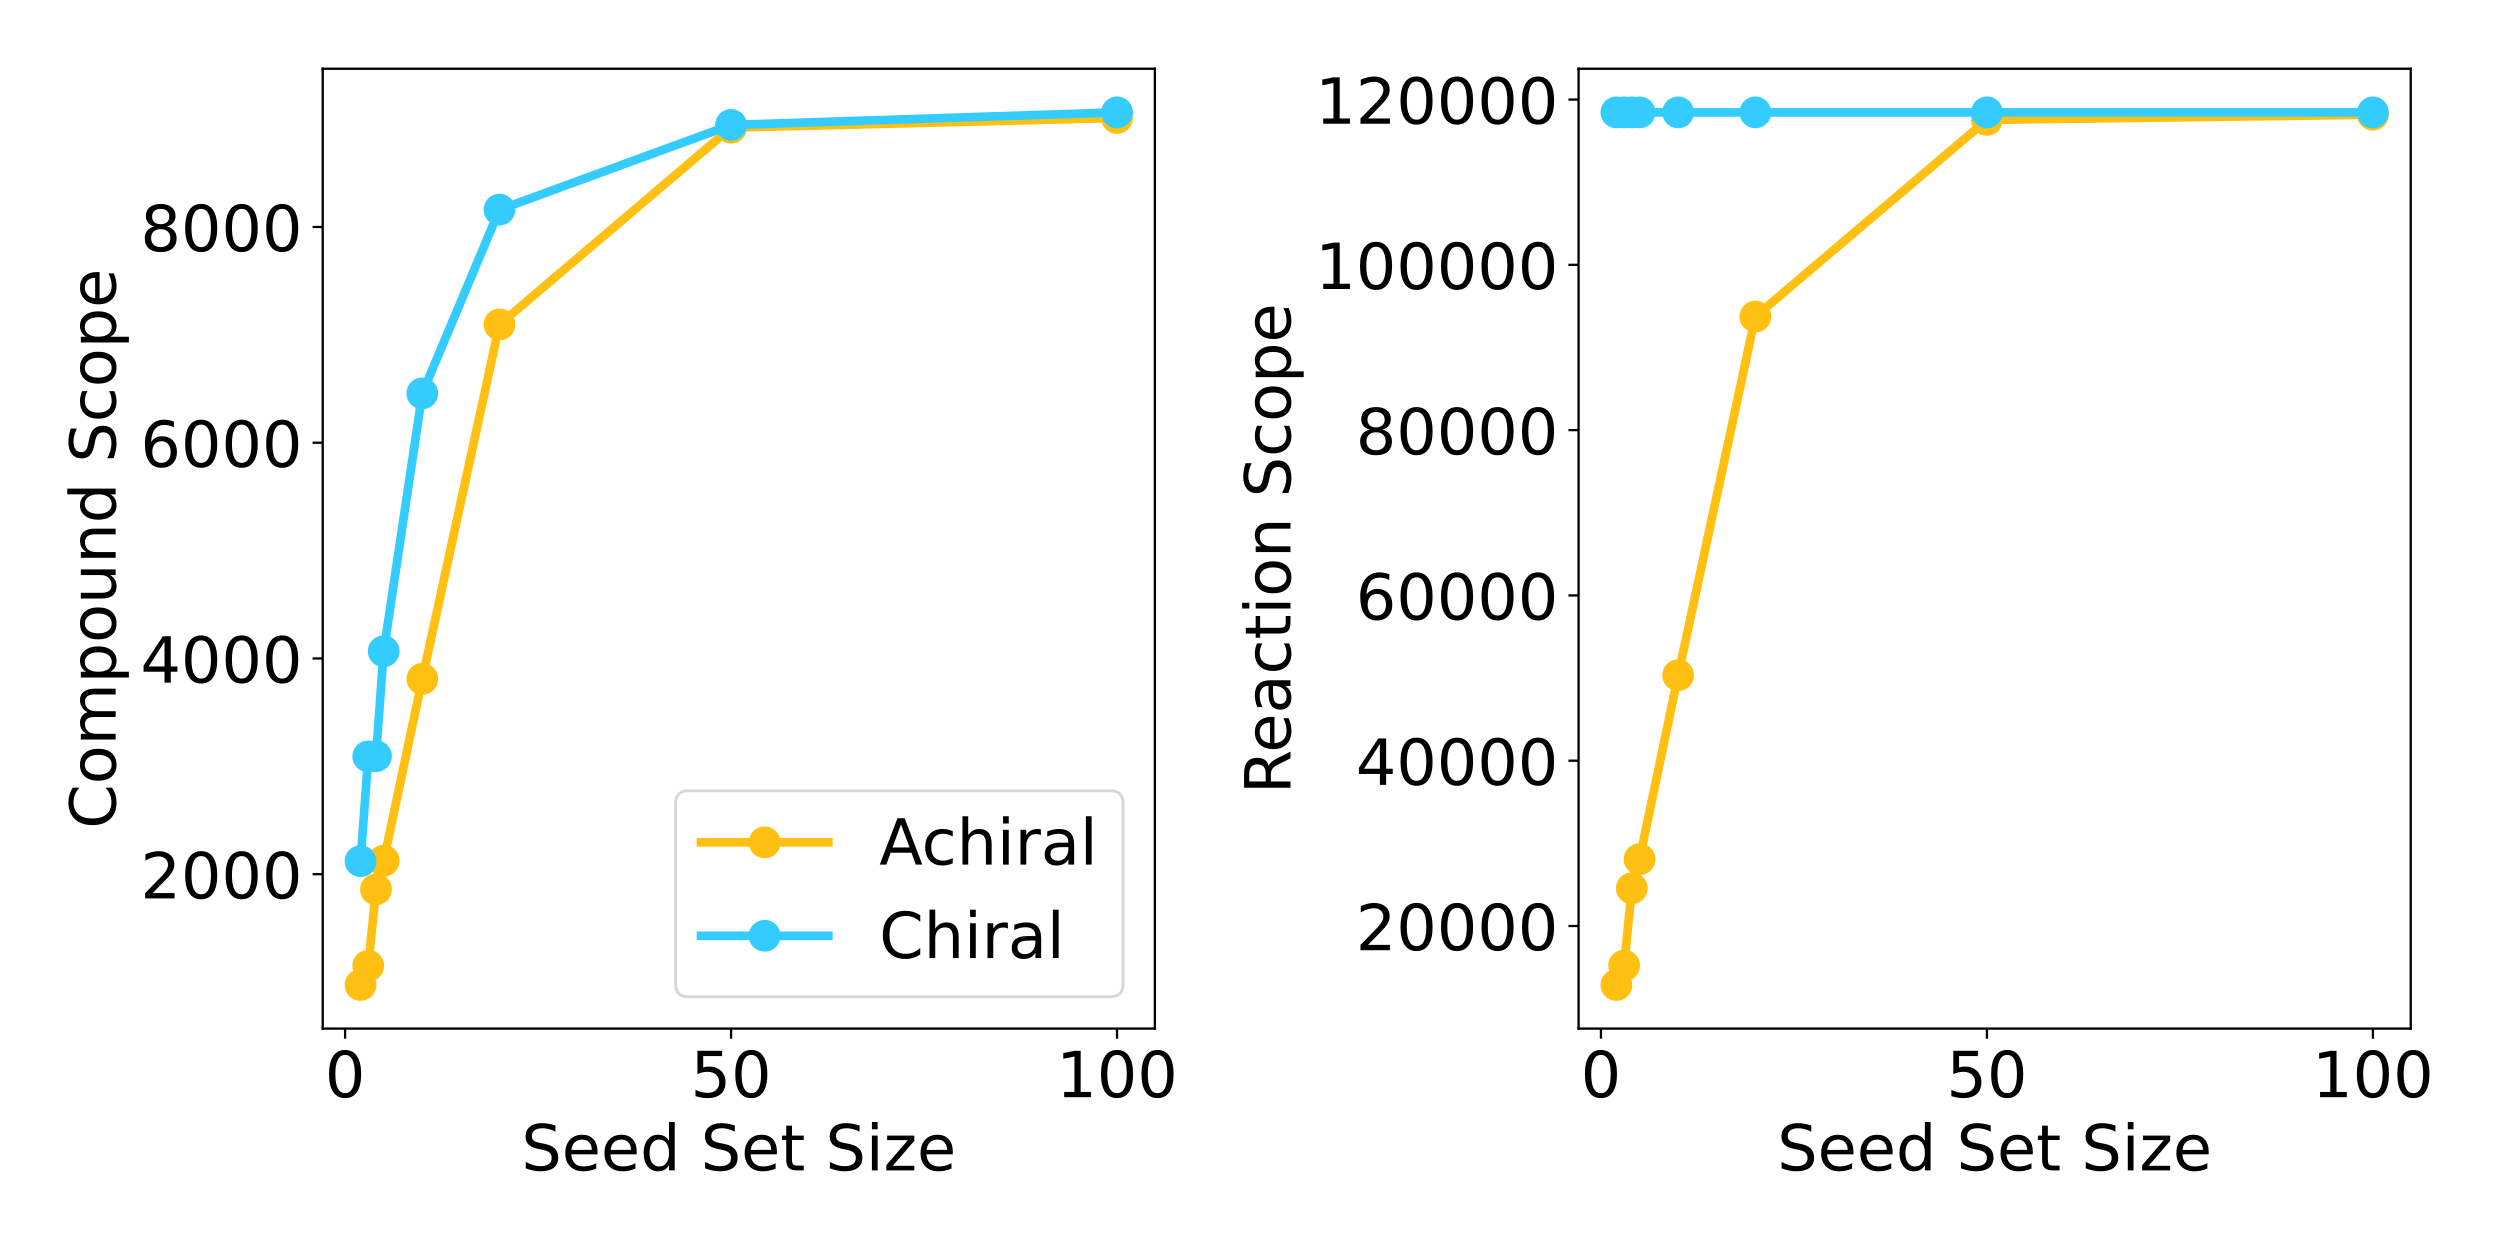
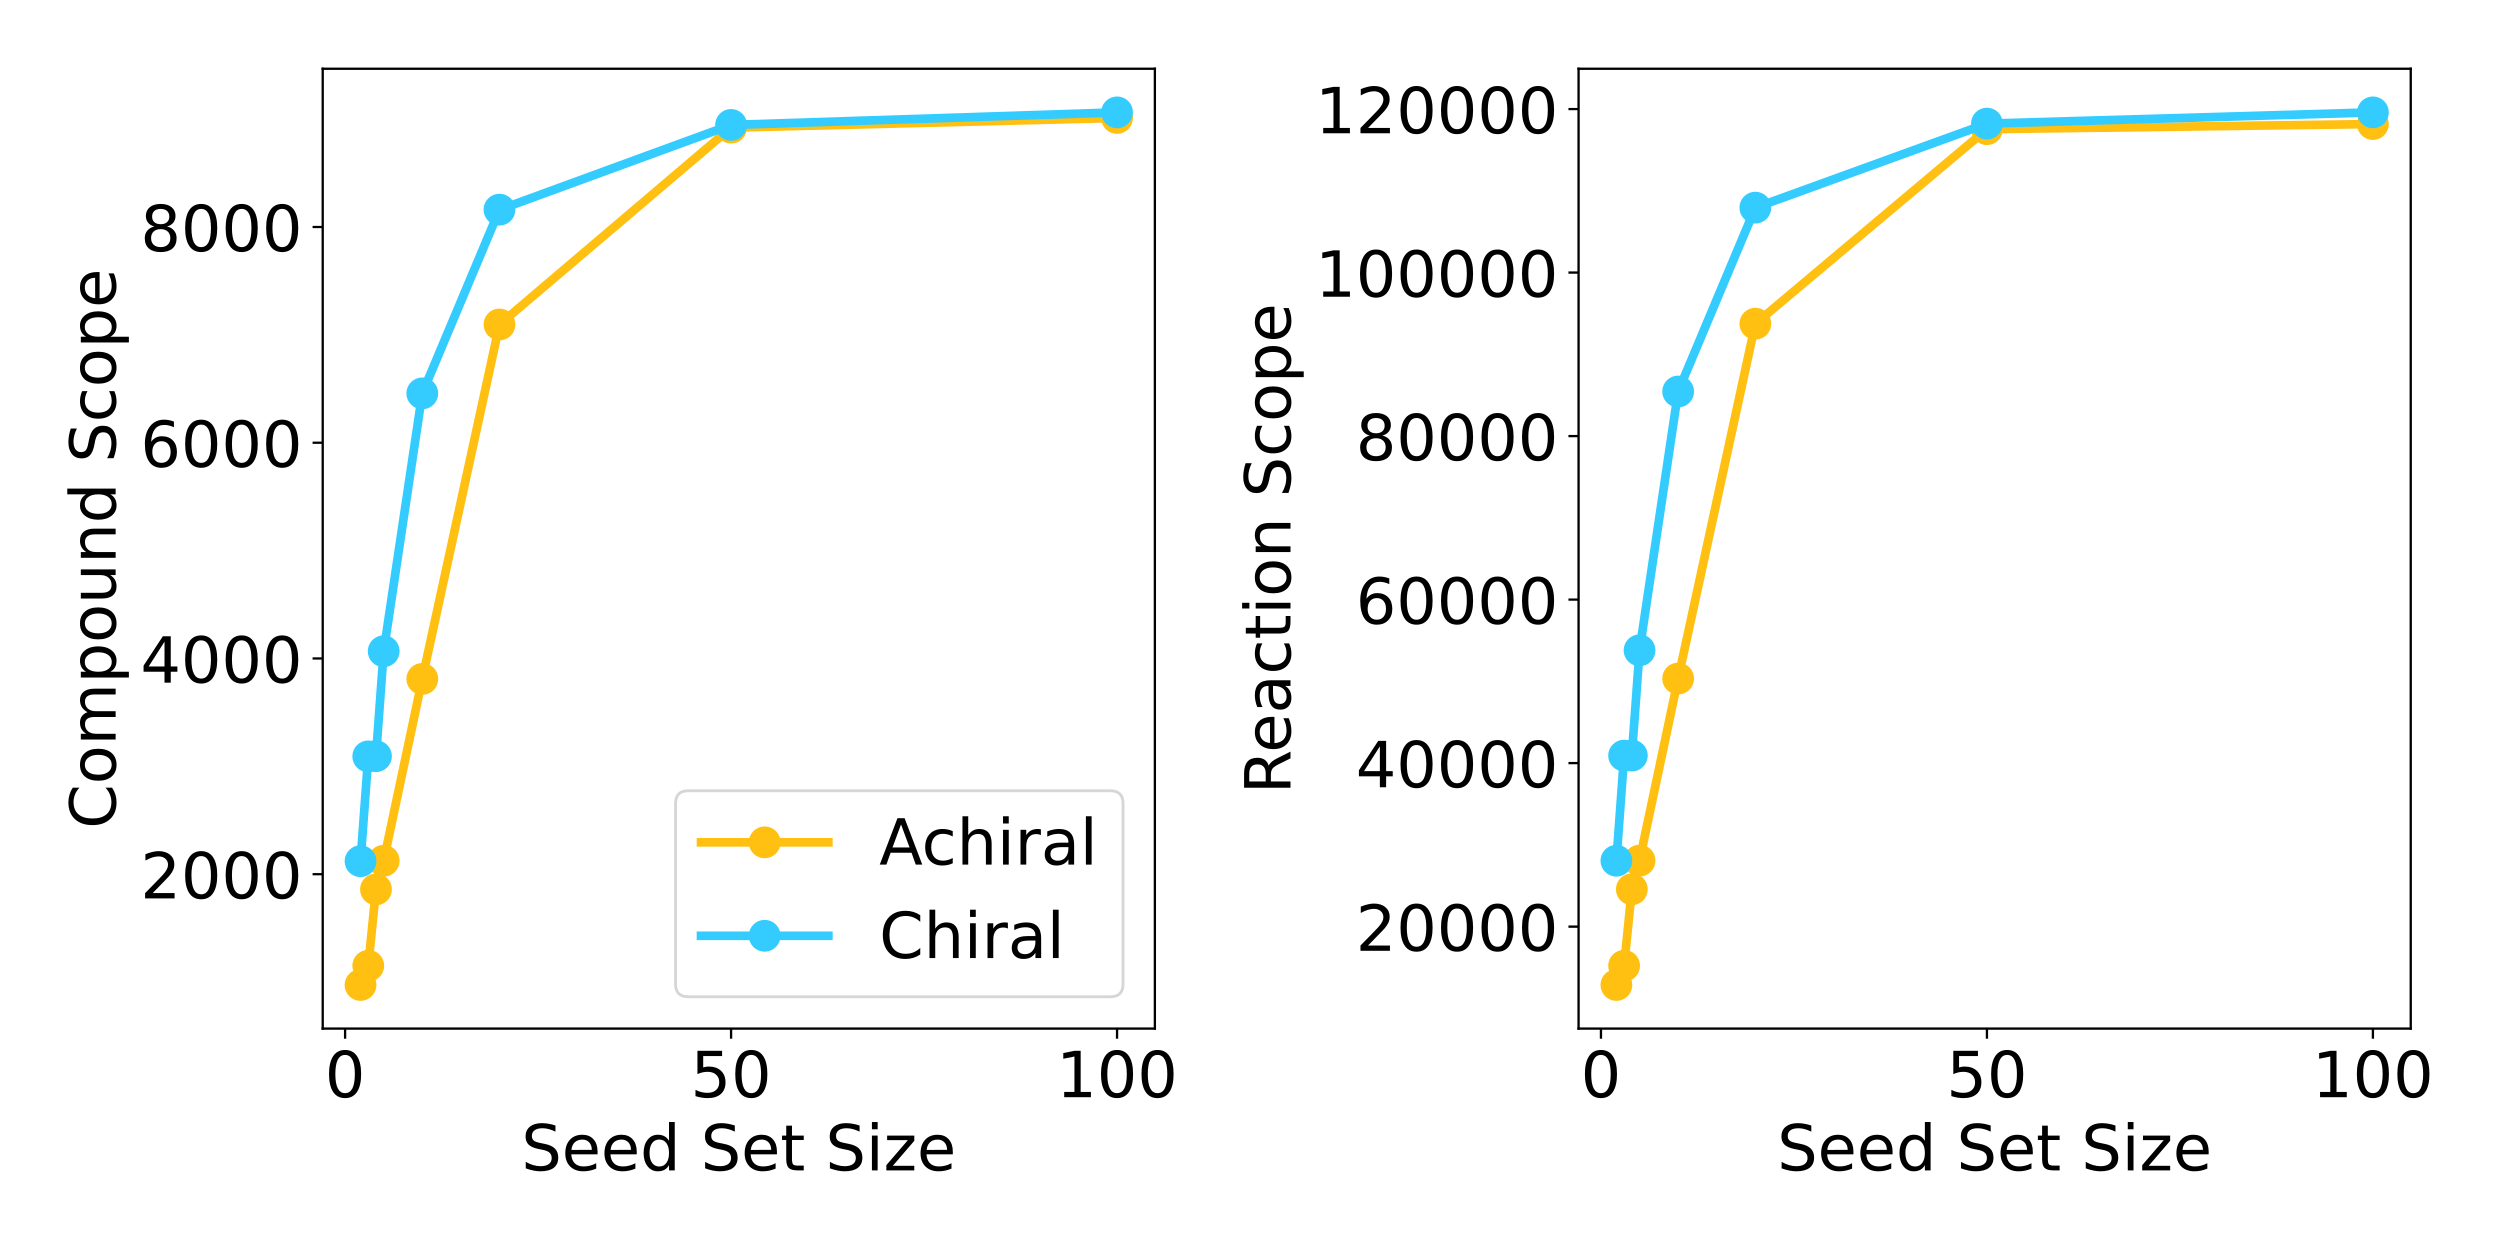
<svg xmlns="http://www.w3.org/2000/svg" xmlns:xlink="http://www.w3.org/1999/xlink" width="864pt" height="432pt" viewBox="0 0 864 432" version="1.1">
  <defs>
    <style type="text/css">*{stroke-linejoin: round; stroke-linecap: butt}</style>
  </defs>
  <g id="figure_1">
    <g id="patch_1">
      <path d="M 0 432  L 864 432  L 864 0  L 0 0  z " style="fill: #ffffff" />
    </g>
    <g id="axes_1">
      <g id="patch_2">
        <path d="M 111.53 355.48  L 399.125 355.48  L 399.125 23.76  L 111.53 23.76  z " style="fill: #ffffff" />
      </g>
      <g id="matplotlib.axis_1">
        <g id="xtick_1">
          <g id="line2d_1">
            <defs>
-               <path id="m229aaa0eaf" d="M 0 0  L 0 3.5  " style="stroke: #000000; stroke-width: 0.8" />
+               <path id="mbc9967a129" d="M 0 0  L 0 3.5  " style="stroke: #000000; stroke-width: 0.8" />
            </defs>
            <g>
-               <use xlink:href="#m229aaa0eaf" x="119.267" y="355.48" style="stroke: #000000; stroke-width: 0.8" />
+               <use xlink:href="#mbc9967a129" x="119.267" y="355.48" style="stroke: #000000; stroke-width: 0.8" />
            </g>
          </g>
          <g id="text_1">
            <g transform="translate(112.268 379.1966) scale(0.22 -0.22)">
              <defs>
                <path id="DejaVuSans-30" d="M 2034 4250  Q 1547 4250 1301 3770  Q 1056 3291 1056 2328  Q 1056 1369 1301 889  Q 1547 409 2034 409  Q 2525 409 2770 889  Q 3016 1369 3016 2328  Q 3016 3291 2770 3770  Q 2525 4250 2034 4250  z M 2034 4750  Q 2819 4750 3233 4129  Q 3647 3509 3647 2328  Q 3647 1150 3233 529  Q 2819 -91 2034 -91  Q 1250 -91 836 529  Q 422 1150 422 2328  Q 422 3509 836 4129  Q 1250 4750 2034 4750  z " transform="scale(0.015625)" />
              </defs>
              <use xlink:href="#DejaVuSans-30" />
            </g>
          </g>
        </g>
        <g id="xtick_2">
          <g id="line2d_2">
            <g>
-               <use xlink:href="#m229aaa0eaf" x="252.66" y="355.48" style="stroke: #000000; stroke-width: 0.8" />
+               <use xlink:href="#mbc9967a129" x="252.66" y="355.48" style="stroke: #000000; stroke-width: 0.8" />
            </g>
          </g>
          <g id="text_2">
            <g transform="translate(238.662 379.1966) scale(0.22 -0.22)">
              <defs>
                <path id="DejaVuSans-35" d="M 691 4666  L 3169 4666  L 3169 4134  L 1269 4134  L 1269 2991  Q 1406 3038 1543 3061  Q 1681 3084 1819 3084  Q 2600 3084 3056 2656  Q 3513 2228 3513 1497  Q 3513 744 3044 326  Q 2575 -91 1722 -91  Q 1428 -91 1123 -41  Q 819 9 494 109  L 494 744  Q 775 591 1075 516  Q 1375 441 1709 441  Q 2250 441 2565 725  Q 2881 1009 2881 1497  Q 2881 1984 2565 2268  Q 2250 2553 1709 2553  Q 1456 2553 1204 2497  Q 953 2441 691 2322  L 691 4666  z " transform="scale(0.015625)" />
              </defs>
              <use xlink:href="#DejaVuSans-35" />
              <use xlink:href="#DejaVuSans-30" x="63.623" />
            </g>
          </g>
        </g>
        <g id="xtick_3">
          <g id="line2d_3">
            <g>
-               <use xlink:href="#m229aaa0eaf" x="386.052" y="355.48" style="stroke: #000000; stroke-width: 0.8" />
+               <use xlink:href="#mbc9967a129" x="386.052" y="355.48" style="stroke: #000000; stroke-width: 0.8" />
            </g>
          </g>
          <g id="text_3">
            <g transform="translate(365.056 379.1966) scale(0.22 -0.22)">
              <defs>
                <path id="DejaVuSans-31" d="M 794 531  L 1825 531  L 1825 4091  L 703 3866  L 703 4441  L 1819 4666  L 2450 4666  L 2450 531  L 3481 531  L 3481 0  L 794 0  L 794 531  z " transform="scale(0.015625)" />
              </defs>
              <use xlink:href="#DejaVuSans-31" />
              <use xlink:href="#DejaVuSans-30" x="63.623" />
              <use xlink:href="#DejaVuSans-30" x="127.246" />
            </g>
          </g>
        </g>
        <g id="text_4">
          <g transform="translate(180.187 404.4884) scale(0.22 -0.22)">
            <defs>
              <path id="DejaVuSans-53" d="M 3425 4513  L 3425 3897  Q 3066 4069 2747 4153  Q 2428 4238 2131 4238  Q 1616 4238 1336 4038  Q 1056 3838 1056 3469  Q 1056 3159 1242 3001  Q 1428 2844 1947 2747  L 2328 2669  Q 3034 2534 3370 2195  Q 3706 1856 3706 1288  Q 3706 609 3251 259  Q 2797 -91 1919 -91  Q 1588 -91 1214 -16  Q 841 59 441 206  L 441 856  Q 825 641 1194 531  Q 1563 422 1919 422  Q 2459 422 2753 634  Q 3047 847 3047 1241  Q 3047 1584 2836 1778  Q 2625 1972 2144 2069  L 1759 2144  Q 1053 2284 737 2584  Q 422 2884 422 3419  Q 422 4038 858 4394  Q 1294 4750 2059 4750  Q 2388 4750 2728 4690  Q 3069 4631 3425 4513  z " transform="scale(0.015625)" />
              <path id="DejaVuSans-65" d="M 3597 1894  L 3597 1613  L 953 1613  Q 991 1019 1311 708  Q 1631 397 2203 397  Q 2534 397 2845 478  Q 3156 559 3463 722  L 3463 178  Q 3153 47 2828 -22  Q 2503 -91 2169 -91  Q 1331 -91 842 396  Q 353 884 353 1716  Q 353 2575 817 3079  Q 1281 3584 2069 3584  Q 2775 3584 3186 3129  Q 3597 2675 3597 1894  z M 3022 2063  Q 3016 2534 2758 2815  Q 2500 3097 2075 3097  Q 1594 3097 1305 2825  Q 1016 2553 972 2059  L 3022 2063  z " transform="scale(0.015625)" />
              <path id="DejaVuSans-64" d="M 2906 2969  L 2906 4863  L 3481 4863  L 3481 0  L 2906 0  L 2906 525  Q 2725 213 2448 61  Q 2172 -91 1784 -91  Q 1150 -91 751 415  Q 353 922 353 1747  Q 353 2572 751 3078  Q 1150 3584 1784 3584  Q 2172 3584 2448 3432  Q 2725 3281 2906 2969  z M 947 1747  Q 947 1113 1208 752  Q 1469 391 1925 391  Q 2381 391 2643 752  Q 2906 1113 2906 1747  Q 2906 2381 2643 2742  Q 2381 3103 1925 3103  Q 1469 3103 1208 2742  Q 947 2381 947 1747  z " transform="scale(0.015625)" />
              <path id="DejaVuSans-20" transform="scale(0.015625)" />
              <path id="DejaVuSans-74" d="M 1172 4494  L 1172 3500  L 2356 3500  L 2356 3053  L 1172 3053  L 1172 1153  Q 1172 725 1289 603  Q 1406 481 1766 481  L 2356 481  L 2356 0  L 1766 0  Q 1100 0 847 248  Q 594 497 594 1153  L 594 3053  L 172 3053  L 172 3500  L 594 3500  L 594 4494  L 1172 4494  z " transform="scale(0.015625)" />
              <path id="DejaVuSans-69" d="M 603 3500  L 1178 3500  L 1178 0  L 603 0  L 603 3500  z M 603 4863  L 1178 4863  L 1178 4134  L 603 4134  L 603 4863  z " transform="scale(0.015625)" />
              <path id="DejaVuSans-7a" d="M 353 3500  L 3084 3500  L 3084 2975  L 922 459  L 3084 459  L 3084 0  L 275 0  L 275 525  L 2438 3041  L 353 3041  L 353 3500  z " transform="scale(0.015625)" />
            </defs>
            <use xlink:href="#DejaVuSans-53" />
            <use xlink:href="#DejaVuSans-65" x="63.477" />
            <use xlink:href="#DejaVuSans-65" x="125" />
            <use xlink:href="#DejaVuSans-64" x="186.523" />
            <use xlink:href="#DejaVuSans-20" x="250" />
            <use xlink:href="#DejaVuSans-53" x="281.787" />
            <use xlink:href="#DejaVuSans-65" x="345.264" />
            <use xlink:href="#DejaVuSans-74" x="406.787" />
            <use xlink:href="#DejaVuSans-20" x="445.996" />
            <use xlink:href="#DejaVuSans-53" x="477.783" />
            <use xlink:href="#DejaVuSans-69" x="541.26" />
            <use xlink:href="#DejaVuSans-7a" x="569.043" />
            <use xlink:href="#DejaVuSans-65" x="621.533" />
          </g>
        </g>
      </g>
      <g id="matplotlib.axis_2">
        <g id="ytick_1">
          <g id="line2d_4">
            <defs>
-               <path id="m6037455cc0" d="M 0 0  L -3.5 0  " style="stroke: #000000; stroke-width: 0.8" />
+               <path id="mae630137bb" d="M 0 0  L -3.5 0  " style="stroke: #000000; stroke-width: 0.8" />
            </defs>
            <g>
-               <use xlink:href="#m6037455cc0" x="111.53" y="302.121" style="stroke: #000000; stroke-width: 0.8" />
+               <use xlink:href="#mae630137bb" x="111.53" y="302.121" style="stroke: #000000; stroke-width: 0.8" />
            </g>
          </g>
          <g id="text_5">
            <g transform="translate(48.54 310.4791) scale(0.22 -0.22)">
              <defs>
                <path id="DejaVuSans-32" d="M 1228 531  L 3431 531  L 3431 0  L 469 0  L 469 531  Q 828 903 1448 1529  Q 2069 2156 2228 2338  Q 2531 2678 2651 2914  Q 2772 3150 2772 3378  Q 2772 3750 2511 3984  Q 2250 4219 1831 4219  Q 1534 4219 1204 4116  Q 875 4013 500 3803  L 500 4441  Q 881 4594 1212 4672  Q 1544 4750 1819 4750  Q 2544 4750 2975 4387  Q 3406 4025 3406 3419  Q 3406 3131 3298 2873  Q 3191 2616 2906 2266  Q 2828 2175 2409 1742  Q 1991 1309 1228 531  z " transform="scale(0.015625)" />
              </defs>
              <use xlink:href="#DejaVuSans-32" />
              <use xlink:href="#DejaVuSans-30" x="63.623" />
              <use xlink:href="#DejaVuSans-30" x="127.246" />
              <use xlink:href="#DejaVuSans-30" x="190.869" />
            </g>
          </g>
        </g>
        <g id="ytick_2">
          <g id="line2d_5">
            <g>
-               <use xlink:href="#m6037455cc0" x="111.53" y="227.564" style="stroke: #000000; stroke-width: 0.8" />
+               <use xlink:href="#mae630137bb" x="111.53" y="227.564" style="stroke: #000000; stroke-width: 0.8" />
            </g>
          </g>
          <g id="text_6">
            <g transform="translate(48.54 235.9227) scale(0.22 -0.22)">
              <defs>
                <path id="DejaVuSans-34" d="M 2419 4116  L 825 1625  L 2419 1625  L 2419 4116  z M 2253 4666  L 3047 4666  L 3047 1625  L 3713 1625  L 3713 1100  L 3047 1100  L 3047 0  L 2419 0  L 2419 1100  L 313 1100  L 313 1709  L 2253 4666  z " transform="scale(0.015625)" />
              </defs>
              <use xlink:href="#DejaVuSans-34" />
              <use xlink:href="#DejaVuSans-30" x="63.623" />
              <use xlink:href="#DejaVuSans-30" x="127.246" />
              <use xlink:href="#DejaVuSans-30" x="190.869" />
            </g>
          </g>
        </g>
        <g id="ytick_3">
          <g id="line2d_6">
            <g>
-               <use xlink:href="#m6037455cc0" x="111.53" y="153.008" style="stroke: #000000; stroke-width: 0.8" />
+               <use xlink:href="#mae630137bb" x="111.53" y="153.008" style="stroke: #000000; stroke-width: 0.8" />
            </g>
          </g>
          <g id="text_7">
            <g transform="translate(48.54 161.3662) scale(0.22 -0.22)">
              <defs>
                <path id="DejaVuSans-36" d="M 2113 2584  Q 1688 2584 1439 2293  Q 1191 2003 1191 1497  Q 1191 994 1439 701  Q 1688 409 2113 409  Q 2538 409 2786 701  Q 3034 994 3034 1497  Q 3034 2003 2786 2293  Q 2538 2584 2113 2584  z M 3366 4563  L 3366 3988  Q 3128 4100 2886 4159  Q 2644 4219 2406 4219  Q 1781 4219 1451 3797  Q 1122 3375 1075 2522  Q 1259 2794 1537 2939  Q 1816 3084 2150 3084  Q 2853 3084 3261 2657  Q 3669 2231 3669 1497  Q 3669 778 3244 343  Q 2819 -91 2113 -91  Q 1303 -91 875 529  Q 447 1150 447 2328  Q 447 3434 972 4092  Q 1497 4750 2381 4750  Q 2619 4750 2861 4703  Q 3103 4656 3366 4563  z " transform="scale(0.015625)" />
              </defs>
              <use xlink:href="#DejaVuSans-36" />
              <use xlink:href="#DejaVuSans-30" x="63.623" />
              <use xlink:href="#DejaVuSans-30" x="127.246" />
              <use xlink:href="#DejaVuSans-30" x="190.869" />
            </g>
          </g>
        </g>
        <g id="ytick_4">
          <g id="line2d_7">
            <g>
-               <use xlink:href="#m6037455cc0" x="111.53" y="78.452" style="stroke: #000000; stroke-width: 0.8" />
+               <use xlink:href="#mae630137bb" x="111.53" y="78.452" style="stroke: #000000; stroke-width: 0.8" />
            </g>
          </g>
          <g id="text_8">
            <g transform="translate(48.54 86.80979) scale(0.22 -0.22)">
              <defs>
                <path id="DejaVuSans-38" d="M 2034 2216  Q 1584 2216 1326 1975  Q 1069 1734 1069 1313  Q 1069 891 1326 650  Q 1584 409 2034 409  Q 2484 409 2743 651  Q 3003 894 3003 1313  Q 3003 1734 2745 1975  Q 2488 2216 2034 2216  z M 1403 2484  Q 997 2584 770 2862  Q 544 3141 544 3541  Q 544 4100 942 4425  Q 1341 4750 2034 4750  Q 2731 4750 3128 4425  Q 3525 4100 3525 3541  Q 3525 3141 3298 2862  Q 3072 2584 2669 2484  Q 3125 2378 3379 2068  Q 3634 1759 3634 1313  Q 3634 634 3220 271  Q 2806 -91 2034 -91  Q 1263 -91 848 271  Q 434 634 434 1313  Q 434 1759 690 2068  Q 947 2378 1403 2484  z M 1172 3481  Q 1172 3119 1398 2916  Q 1625 2713 2034 2713  Q 2441 2713 2670 2916  Q 2900 3119 2900 3481  Q 2900 3844 2670 4047  Q 2441 4250 2034 4250  Q 1625 4250 1398 4047  Q 1172 3844 1172 3481  z " transform="scale(0.015625)" />
              </defs>
              <use xlink:href="#DejaVuSans-38" />
              <use xlink:href="#DejaVuSans-30" x="63.623" />
              <use xlink:href="#DejaVuSans-30" x="127.246" />
              <use xlink:href="#DejaVuSans-30" x="190.869" />
            </g>
          </g>
        </g>
        <g id="text_9">
          <g transform="translate(39.96469 286.3959) rotate(-90) scale(0.22 -0.22)">
            <defs>
              <path id="DejaVuSans-43" d="M 4122 4306  L 4122 3641  Q 3803 3938 3442 4084  Q 3081 4231 2675 4231  Q 1875 4231 1450 3742  Q 1025 3253 1025 2328  Q 1025 1406 1450 917  Q 1875 428 2675 428  Q 3081 428 3442 575  Q 3803 722 4122 1019  L 4122 359  Q 3791 134 3420 21  Q 3050 -91 2638 -91  Q 1578 -91 968 557  Q 359 1206 359 2328  Q 359 3453 968 4101  Q 1578 4750 2638 4750  Q 3056 4750 3426 4639  Q 3797 4528 4122 4306  z " transform="scale(0.015625)" />
              <path id="DejaVuSans-6f" d="M 1959 3097  Q 1497 3097 1228 2736  Q 959 2375 959 1747  Q 959 1119 1226 758  Q 1494 397 1959 397  Q 2419 397 2687 759  Q 2956 1122 2956 1747  Q 2956 2369 2687 2733  Q 2419 3097 1959 3097  z M 1959 3584  Q 2709 3584 3137 3096  Q 3566 2609 3566 1747  Q 3566 888 3137 398  Q 2709 -91 1959 -91  Q 1206 -91 779 398  Q 353 888 353 1747  Q 353 2609 779 3096  Q 1206 3584 1959 3584  z " transform="scale(0.015625)" />
              <path id="DejaVuSans-6d" d="M 3328 2828  Q 3544 3216 3844 3400  Q 4144 3584 4550 3584  Q 5097 3584 5394 3201  Q 5691 2819 5691 2113  L 5691 0  L 5113 0  L 5113 2094  Q 5113 2597 4934 2840  Q 4756 3084 4391 3084  Q 3944 3084 3684 2787  Q 3425 2491 3425 1978  L 3425 0  L 2847 0  L 2847 2094  Q 2847 2600 2669 2842  Q 2491 3084 2119 3084  Q 1678 3084 1418 2786  Q 1159 2488 1159 1978  L 1159 0  L 581 0  L 581 3500  L 1159 3500  L 1159 2956  Q 1356 3278 1631 3431  Q 1906 3584 2284 3584  Q 2666 3584 2933 3390  Q 3200 3197 3328 2828  z " transform="scale(0.015625)" />
              <path id="DejaVuSans-70" d="M 1159 525  L 1159 -1331  L 581 -1331  L 581 3500  L 1159 3500  L 1159 2969  Q 1341 3281 1617 3432  Q 1894 3584 2278 3584  Q 2916 3584 3314 3078  Q 3713 2572 3713 1747  Q 3713 922 3314 415  Q 2916 -91 2278 -91  Q 1894 -91 1617 61  Q 1341 213 1159 525  z M 3116 1747  Q 3116 2381 2855 2742  Q 2594 3103 2138 3103  Q 1681 3103 1420 2742  Q 1159 2381 1159 1747  Q 1159 1113 1420 752  Q 1681 391 2138 391  Q 2594 391 2855 752  Q 3116 1113 3116 1747  z " transform="scale(0.015625)" />
              <path id="DejaVuSans-75" d="M 544 1381  L 544 3500  L 1119 3500  L 1119 1403  Q 1119 906 1312 657  Q 1506 409 1894 409  Q 2359 409 2629 706  Q 2900 1003 2900 1516  L 2900 3500  L 3475 3500  L 3475 0  L 2900 0  L 2900 538  Q 2691 219 2414 64  Q 2138 -91 1772 -91  Q 1169 -91 856 284  Q 544 659 544 1381  z M 1991 3584  L 1991 3584  z " transform="scale(0.015625)" />
              <path id="DejaVuSans-6e" d="M 3513 2113  L 3513 0  L 2938 0  L 2938 2094  Q 2938 2591 2744 2837  Q 2550 3084 2163 3084  Q 1697 3084 1428 2787  Q 1159 2491 1159 1978  L 1159 0  L 581 0  L 581 3500  L 1159 3500  L 1159 2956  Q 1366 3272 1645 3428  Q 1925 3584 2291 3584  Q 2894 3584 3203 3211  Q 3513 2838 3513 2113  z " transform="scale(0.015625)" />
              <path id="DejaVuSans-63" d="M 3122 3366  L 3122 2828  Q 2878 2963 2633 3030  Q 2388 3097 2138 3097  Q 1578 3097 1268 2742  Q 959 2388 959 1747  Q 959 1106 1268 751  Q 1578 397 2138 397  Q 2388 397 2633 464  Q 2878 531 3122 666  L 3122 134  Q 2881 22 2623 -34  Q 2366 -91 2075 -91  Q 1284 -91 818 406  Q 353 903 353 1747  Q 353 2603 823 3093  Q 1294 3584 2113 3584  Q 2378 3584 2631 3529  Q 2884 3475 3122 3366  z " transform="scale(0.015625)" />
            </defs>
            <use xlink:href="#DejaVuSans-43" />
            <use xlink:href="#DejaVuSans-6f" x="69.824" />
            <use xlink:href="#DejaVuSans-6d" x="131.006" />
            <use xlink:href="#DejaVuSans-70" x="228.418" />
            <use xlink:href="#DejaVuSans-6f" x="291.895" />
            <use xlink:href="#DejaVuSans-75" x="353.076" />
            <use xlink:href="#DejaVuSans-6e" x="416.455" />
            <use xlink:href="#DejaVuSans-64" x="479.834" />
            <use xlink:href="#DejaVuSans-20" x="543.311" />
            <use xlink:href="#DejaVuSans-53" x="575.098" />
            <use xlink:href="#DejaVuSans-63" x="638.574" />
            <use xlink:href="#DejaVuSans-6f" x="693.555" />
            <use xlink:href="#DejaVuSans-70" x="754.736" />
            <use xlink:href="#DejaVuSans-65" x="818.213" />
          </g>
        </g>
      </g>
      <g id="line2d_8">
-         <path d="M 124.602 340.402  L 127.27 333.775  L 129.938 307.374  L 132.606 297.47  L 145.945 234.628  L 172.624 112.141  L 252.66 44.114  L 386.052 40.765  " clip-path="url(#p36ae0cbd83)" style="fill: none; stroke: #ffc012; stroke-width: 3; stroke-linecap: square" />
+         <path d="M 124.602 340.402  L 127.27 333.775  L 129.938 307.374  L 132.606 297.47  L 145.945 234.628  L 172.624 112.141  L 252.66 44.114  L 386.052 40.765  " clip-path="url(#pc6ab3fe583)" style="fill: none; stroke: #ffc012; stroke-width: 3; stroke-linecap: square" />
        <defs>
-           <path id="mcdc95169f0" d="M 0 5  C 1.326 5 2.598 4.473 3.536 3.536  C 4.473 2.598 5 1.326 5 0  C 5 -1.326 4.473 -2.598 3.536 -3.536  C 2.598 -4.473 1.326 -5 0 -5  C -1.326 -5 -2.598 -4.473 -3.536 -3.536  C -4.473 -2.598 -5 -1.326 -5 0  C -5 1.326 -4.473 2.598 -3.536 3.536  C -2.598 4.473 -1.326 5 0 5  z " style="stroke: #ffc012" />
+           <path id="mb3ac278924" d="M 0 5  C 1.326 5 2.598 4.473 3.536 3.536  C 4.473 2.598 5 1.326 5 0  C 5 -1.326 4.473 -2.598 3.536 -3.536  C 2.598 -4.473 1.326 -5 0 -5  C -1.326 -5 -2.598 -4.473 -3.536 -3.536  C -4.473 -2.598 -5 -1.326 -5 0  C -5 1.326 -4.473 2.598 -3.536 3.536  C -2.598 4.473 -1.326 5 0 5  z " style="stroke: #ffc012" />
        </defs>
-         <g clip-path="url(#p36ae0cbd83)">
-           <use xlink:href="#mcdc95169f0" x="124.602" y="340.402" style="fill: #ffc012; stroke: #ffc012" />
-           <use xlink:href="#mcdc95169f0" x="127.27" y="333.775" style="fill: #ffc012; stroke: #ffc012" />
-           <use xlink:href="#mcdc95169f0" x="129.938" y="307.374" style="fill: #ffc012; stroke: #ffc012" />
-           <use xlink:href="#mcdc95169f0" x="132.606" y="297.47" style="fill: #ffc012; stroke: #ffc012" />
-           <use xlink:href="#mcdc95169f0" x="145.945" y="234.628" style="fill: #ffc012; stroke: #ffc012" />
-           <use xlink:href="#mcdc95169f0" x="172.624" y="112.141" style="fill: #ffc012; stroke: #ffc012" />
-           <use xlink:href="#mcdc95169f0" x="252.66" y="44.114" style="fill: #ffc012; stroke: #ffc012" />
-           <use xlink:href="#mcdc95169f0" x="386.052" y="40.765" style="fill: #ffc012; stroke: #ffc012" />
+         <g clip-path="url(#pc6ab3fe583)">
+           <use xlink:href="#mb3ac278924" x="124.602" y="340.402" style="fill: #ffc012; stroke: #ffc012" />
+           <use xlink:href="#mb3ac278924" x="127.27" y="333.775" style="fill: #ffc012; stroke: #ffc012" />
+           <use xlink:href="#mb3ac278924" x="129.938" y="307.374" style="fill: #ffc012; stroke: #ffc012" />
+           <use xlink:href="#mb3ac278924" x="132.606" y="297.47" style="fill: #ffc012; stroke: #ffc012" />
+           <use xlink:href="#mb3ac278924" x="145.945" y="234.628" style="fill: #ffc012; stroke: #ffc012" />
+           <use xlink:href="#mb3ac278924" x="172.624" y="112.141" style="fill: #ffc012; stroke: #ffc012" />
+           <use xlink:href="#mb3ac278924" x="252.66" y="44.114" style="fill: #ffc012; stroke: #ffc012" />
+           <use xlink:href="#mb3ac278924" x="386.052" y="40.765" style="fill: #ffc012; stroke: #ffc012" />
        </g>
      </g>
      <g id="line2d_9">
-         <path d="M 124.602 297.629  L 127.27 261.404  L 129.938 261.333  L 132.606 225.067  L 145.945 135.949  L 172.624 72.454  L 252.66 43.173  L 386.052 38.838  " clip-path="url(#p36ae0cbd83)" style="fill: none; stroke: #34ccff; stroke-width: 3; stroke-linecap: square" />
+         <path d="M 124.602 297.629  L 127.27 261.404  L 129.938 261.333  L 132.606 225.067  L 145.945 135.949  L 172.624 72.454  L 252.66 43.173  L 386.052 38.838  " clip-path="url(#pc6ab3fe583)" style="fill: none; stroke: #34ccff; stroke-width: 3; stroke-linecap: square" />
        <defs>
-           <path id="m6e7e2b5695" d="M 0 5  C 1.326 5 2.598 4.473 3.536 3.536  C 4.473 2.598 5 1.326 5 0  C 5 -1.326 4.473 -2.598 3.536 -3.536  C 2.598 -4.473 1.326 -5 0 -5  C -1.326 -5 -2.598 -4.473 -3.536 -3.536  C -4.473 -2.598 -5 -1.326 -5 0  C -5 1.326 -4.473 2.598 -3.536 3.536  C -2.598 4.473 -1.326 5 0 5  z " style="stroke: #34ccff" />
+           <path id="md7c1887d6e" d="M 0 5  C 1.326 5 2.598 4.473 3.536 3.536  C 4.473 2.598 5 1.326 5 0  C 5 -1.326 4.473 -2.598 3.536 -3.536  C 2.598 -4.473 1.326 -5 0 -5  C -1.326 -5 -2.598 -4.473 -3.536 -3.536  C -4.473 -2.598 -5 -1.326 -5 0  C -5 1.326 -4.473 2.598 -3.536 3.536  C -2.598 4.473 -1.326 5 0 5  z " style="stroke: #34ccff" />
        </defs>
-         <g clip-path="url(#p36ae0cbd83)">
-           <use xlink:href="#m6e7e2b5695" x="124.602" y="297.629" style="fill: #34ccff; stroke: #34ccff" />
-           <use xlink:href="#m6e7e2b5695" x="127.27" y="261.404" style="fill: #34ccff; stroke: #34ccff" />
-           <use xlink:href="#m6e7e2b5695" x="129.938" y="261.333" style="fill: #34ccff; stroke: #34ccff" />
-           <use xlink:href="#m6e7e2b5695" x="132.606" y="225.067" style="fill: #34ccff; stroke: #34ccff" />
-           <use xlink:href="#m6e7e2b5695" x="145.945" y="135.949" style="fill: #34ccff; stroke: #34ccff" />
-           <use xlink:href="#m6e7e2b5695" x="172.624" y="72.454" style="fill: #34ccff; stroke: #34ccff" />
-           <use xlink:href="#m6e7e2b5695" x="252.66" y="43.173" style="fill: #34ccff; stroke: #34ccff" />
-           <use xlink:href="#m6e7e2b5695" x="386.052" y="38.838" style="fill: #34ccff; stroke: #34ccff" />
+         <g clip-path="url(#pc6ab3fe583)">
+           <use xlink:href="#md7c1887d6e" x="124.602" y="297.629" style="fill: #34ccff; stroke: #34ccff" />
+           <use xlink:href="#md7c1887d6e" x="127.27" y="261.404" style="fill: #34ccff; stroke: #34ccff" />
+           <use xlink:href="#md7c1887d6e" x="129.938" y="261.333" style="fill: #34ccff; stroke: #34ccff" />
+           <use xlink:href="#md7c1887d6e" x="132.606" y="225.067" style="fill: #34ccff; stroke: #34ccff" />
+           <use xlink:href="#md7c1887d6e" x="145.945" y="135.949" style="fill: #34ccff; stroke: #34ccff" />
+           <use xlink:href="#md7c1887d6e" x="172.624" y="72.454" style="fill: #34ccff; stroke: #34ccff" />
+           <use xlink:href="#md7c1887d6e" x="252.66" y="43.173" style="fill: #34ccff; stroke: #34ccff" />
+           <use xlink:href="#md7c1887d6e" x="386.052" y="38.838" style="fill: #34ccff; stroke: #34ccff" />
        </g>
      </g>
      <g id="patch_3">
        <path d="M 111.53 355.48  L 111.53 23.76  " style="fill: none; stroke: #000000; stroke-width: 0.8; stroke-linejoin: miter; stroke-linecap: square" />
      </g>
      <g id="patch_4">
        <path d="M 399.125 355.48  L 399.125 23.76  " style="fill: none; stroke: #000000; stroke-width: 0.8; stroke-linejoin: miter; stroke-linecap: square" />
      </g>
      <g id="patch_5">
        <path d="M 111.53 355.48  L 399.125 355.48  " style="fill: none; stroke: #000000; stroke-width: 0.8; stroke-linejoin: miter; stroke-linecap: square" />
      </g>
      <g id="patch_6">
        <path d="M 111.53 23.76  L 399.125 23.76  " style="fill: none; stroke: #000000; stroke-width: 0.8; stroke-linejoin: miter; stroke-linecap: square" />
      </g>
      <g id="legend_1">
        <g id="patch_7">
          <path d="M 237.872 344.48  L 383.725 344.48  Q 388.125 344.48 388.125 340.08  L 388.125 277.696  Q 388.125 273.296 383.725 273.296  L 237.872 273.296  Q 233.472 273.296 233.472 277.696  L 233.472 340.08  Q 233.472 344.48 237.872 344.48  z " style="fill: #ffffff; opacity: 0.8; stroke: #cccccc; stroke-linejoin: miter" />
        </g>
        <g id="line2d_10">
          <path d="M 242.272 291.113  L 264.272 291.113  L 286.272 291.113  " style="fill: none; stroke: #ffc012; stroke-width: 3; stroke-linecap: square" />
          <g>
-             <use xlink:href="#mcdc95169f0" x="264.272" y="291.113" style="fill: #ffc012; stroke: #ffc012" />
+             <use xlink:href="#mb3ac278924" x="264.272" y="291.113" style="fill: #ffc012; stroke: #ffc012" />
          </g>
        </g>
        <g id="text_10">
          <g transform="translate(303.8716 298.8128) scale(0.22 -0.22)">
            <defs>
              <path id="DejaVuSans-41" d="M 2188 4044  L 1331 1722  L 3047 1722  L 2188 4044  z M 1831 4666  L 2547 4666  L 4325 0  L 3669 0  L 3244 1197  L 1141 1197  L 716 0  L 50 0  L 1831 4666  z " transform="scale(0.015625)" />
              <path id="DejaVuSans-68" d="M 3513 2113  L 3513 0  L 2938 0  L 2938 2094  Q 2938 2591 2744 2837  Q 2550 3084 2163 3084  Q 1697 3084 1428 2787  Q 1159 2491 1159 1978  L 1159 0  L 581 0  L 581 4863  L 1159 4863  L 1159 2956  Q 1366 3272 1645 3428  Q 1925 3584 2291 3584  Q 2894 3584 3203 3211  Q 3513 2838 3513 2113  z " transform="scale(0.015625)" />
              <path id="DejaVuSans-72" d="M 2631 2963  Q 2534 3019 2420 3045  Q 2306 3072 2169 3072  Q 1681 3072 1420 2755  Q 1159 2438 1159 1844  L 1159 0  L 581 0  L 581 3500  L 1159 3500  L 1159 2956  Q 1341 3275 1631 3429  Q 1922 3584 2338 3584  Q 2397 3584 2469 3576  Q 2541 3569 2628 3553  L 2631 2963  z " transform="scale(0.015625)" />
              <path id="DejaVuSans-61" d="M 2194 1759  Q 1497 1759 1228 1600  Q 959 1441 959 1056  Q 959 750 1161 570  Q 1363 391 1709 391  Q 2188 391 2477 730  Q 2766 1069 2766 1631  L 2766 1759  L 2194 1759  z M 3341 1997  L 3341 0  L 2766 0  L 2766 531  Q 2569 213 2275 61  Q 1981 -91 1556 -91  Q 1019 -91 701 211  Q 384 513 384 1019  Q 384 1609 779 1909  Q 1175 2209 1959 2209  L 2766 2209  L 2766 2266  Q 2766 2663 2505 2880  Q 2244 3097 1772 3097  Q 1472 3097 1187 3025  Q 903 2953 641 2809  L 641 3341  Q 956 3463 1253 3523  Q 1550 3584 1831 3584  Q 2591 3584 2966 3190  Q 3341 2797 3341 1997  z " transform="scale(0.015625)" />
              <path id="DejaVuSans-6c" d="M 603 4863  L 1178 4863  L 1178 0  L 603 0  L 603 4863  z " transform="scale(0.015625)" />
            </defs>
            <use xlink:href="#DejaVuSans-41" />
            <use xlink:href="#DejaVuSans-63" x="66.658" />
            <use xlink:href="#DejaVuSans-68" x="121.639" />
            <use xlink:href="#DejaVuSans-69" x="185.018" />
            <use xlink:href="#DejaVuSans-72" x="212.801" />
            <use xlink:href="#DejaVuSans-61" x="253.914" />
            <use xlink:href="#DejaVuSans-6c" x="315.193" />
          </g>
        </g>
        <g id="line2d_11">
          <path d="M 242.272 323.405  L 264.272 323.405  L 286.272 323.405  " style="fill: none; stroke: #34ccff; stroke-width: 3; stroke-linecap: square" />
          <g>
-             <use xlink:href="#m6e7e2b5695" x="264.272" y="323.405" style="fill: #34ccff; stroke: #34ccff" />
+             <use xlink:href="#md7c1887d6e" x="264.272" y="323.405" style="fill: #34ccff; stroke: #34ccff" />
          </g>
        </g>
        <g id="text_11">
          <g transform="translate(303.8716 331.1047) scale(0.22 -0.22)">
            <use xlink:href="#DejaVuSans-43" />
            <use xlink:href="#DejaVuSans-68" x="69.824" />
            <use xlink:href="#DejaVuSans-69" x="133.203" />
            <use xlink:href="#DejaVuSans-72" x="160.986" />
            <use xlink:href="#DejaVuSans-61" x="202.1" />
            <use xlink:href="#DejaVuSans-6c" x="263.379" />
          </g>
        </g>
      </g>
    </g>
    <g id="axes_2">
      <g id="patch_8">
        <path d="M 545.555 355.48  L 833.15 355.48  L 833.15 23.76  L 545.555 23.76  z " style="fill: #ffffff" />
      </g>
      <g id="matplotlib.axis_3">
        <g id="xtick_4">
          <g id="line2d_12">
            <g>
-               <use xlink:href="#m229aaa0eaf" x="553.292" y="355.48" style="stroke: #000000; stroke-width: 0.8" />
+               <use xlink:href="#mbc9967a129" x="553.292" y="355.48" style="stroke: #000000; stroke-width: 0.8" />
            </g>
          </g>
          <g id="text_12">
            <g transform="translate(546.293 379.1966) scale(0.22 -0.22)">
              <use xlink:href="#DejaVuSans-30" />
            </g>
          </g>
        </g>
        <g id="xtick_5">
          <g id="line2d_13">
            <g>
-               <use xlink:href="#m229aaa0eaf" x="686.685" y="355.48" style="stroke: #000000; stroke-width: 0.8" />
+               <use xlink:href="#mbc9967a129" x="686.685" y="355.48" style="stroke: #000000; stroke-width: 0.8" />
            </g>
          </g>
          <g id="text_13">
            <g transform="translate(672.687 379.1966) scale(0.22 -0.22)">
              <use xlink:href="#DejaVuSans-35" />
              <use xlink:href="#DejaVuSans-30" x="63.623" />
            </g>
          </g>
        </g>
        <g id="xtick_6">
          <g id="line2d_14">
            <g>
-               <use xlink:href="#m229aaa0eaf" x="820.077" y="355.48" style="stroke: #000000; stroke-width: 0.8" />
+               <use xlink:href="#mbc9967a129" x="820.077" y="355.48" style="stroke: #000000; stroke-width: 0.8" />
            </g>
          </g>
          <g id="text_14">
            <g transform="translate(799.081 379.1966) scale(0.22 -0.22)">
              <use xlink:href="#DejaVuSans-31" />
              <use xlink:href="#DejaVuSans-30" x="63.623" />
              <use xlink:href="#DejaVuSans-30" x="127.246" />
            </g>
          </g>
        </g>
        <g id="text_15">
          <g transform="translate(614.212 404.4884) scale(0.22 -0.22)">
            <use xlink:href="#DejaVuSans-53" />
            <use xlink:href="#DejaVuSans-65" x="63.477" />
            <use xlink:href="#DejaVuSans-65" x="125" />
            <use xlink:href="#DejaVuSans-64" x="186.523" />
            <use xlink:href="#DejaVuSans-20" x="250" />
            <use xlink:href="#DejaVuSans-53" x="281.787" />
            <use xlink:href="#DejaVuSans-65" x="345.264" />
            <use xlink:href="#DejaVuSans-74" x="406.787" />
            <use xlink:href="#DejaVuSans-20" x="445.996" />
            <use xlink:href="#DejaVuSans-53" x="477.783" />
            <use xlink:href="#DejaVuSans-69" x="541.26" />
            <use xlink:href="#DejaVuSans-7a" x="569.043" />
            <use xlink:href="#DejaVuSans-65" x="621.533" />
          </g>
        </g>
      </g>
      <g id="matplotlib.axis_4">
        <g id="ytick_5">
          <g id="line2d_15">
            <g>
-               <use xlink:href="#m6037455cc0" x="545.555" y="320.023" style="stroke: #000000; stroke-width: 0.8" />
+               <use xlink:href="#mae630137bb" x="545.555" y="320.242" style="stroke: #000000; stroke-width: 0.8" />
            </g>
          </g>
          <g id="text_16">
-             <g transform="translate(468.5675 328.3814) scale(0.22 -0.22)">
+             <g transform="translate(468.5675 328.6001) scale(0.22 -0.22)">
              <use xlink:href="#DejaVuSans-32" />
              <use xlink:href="#DejaVuSans-30" x="63.623" />
              <use xlink:href="#DejaVuSans-30" x="127.246" />
              <use xlink:href="#DejaVuSans-30" x="190.869" />
              <use xlink:href="#DejaVuSans-30" x="254.492" />
            </g>
          </g>
        </g>
        <g id="ytick_6">
          <g id="line2d_16">
            <g>
-               <use xlink:href="#m6037455cc0" x="545.555" y="262.9" style="stroke: #000000; stroke-width: 0.8" />
+               <use xlink:href="#mae630137bb" x="545.555" y="263.732" style="stroke: #000000; stroke-width: 0.8" />
            </g>
          </g>
          <g id="text_17">
-             <g transform="translate(468.5675 271.2585) scale(0.22 -0.22)">
+             <g transform="translate(468.5675 272.0902) scale(0.22 -0.22)">
              <use xlink:href="#DejaVuSans-34" />
              <use xlink:href="#DejaVuSans-30" x="63.623" />
              <use xlink:href="#DejaVuSans-30" x="127.246" />
              <use xlink:href="#DejaVuSans-30" x="190.869" />
              <use xlink:href="#DejaVuSans-30" x="254.492" />
            </g>
          </g>
        </g>
        <g id="ytick_7">
          <g id="line2d_17">
            <g>
-               <use xlink:href="#m6037455cc0" x="545.555" y="205.777" style="stroke: #000000; stroke-width: 0.8" />
+               <use xlink:href="#mae630137bb" x="545.555" y="207.222" style="stroke: #000000; stroke-width: 0.8" />
            </g>
          </g>
          <g id="text_18">
-             <g transform="translate(468.5675 214.1355) scale(0.22 -0.22)">
+             <g transform="translate(468.5675 215.5803) scale(0.22 -0.22)">
              <use xlink:href="#DejaVuSans-36" />
              <use xlink:href="#DejaVuSans-30" x="63.623" />
              <use xlink:href="#DejaVuSans-30" x="127.246" />
              <use xlink:href="#DejaVuSans-30" x="190.869" />
              <use xlink:href="#DejaVuSans-30" x="254.492" />
            </g>
          </g>
        </g>
        <g id="ytick_8">
          <g id="line2d_18">
            <g>
-               <use xlink:href="#m6037455cc0" x="545.555" y="148.654" style="stroke: #000000; stroke-width: 0.8" />
+               <use xlink:href="#mae630137bb" x="545.555" y="150.712" style="stroke: #000000; stroke-width: 0.8" />
            </g>
          </g>
          <g id="text_19">
-             <g transform="translate(468.5675 157.0125) scale(0.22 -0.22)">
+             <g transform="translate(468.5675 159.0703) scale(0.22 -0.22)">
              <use xlink:href="#DejaVuSans-38" />
              <use xlink:href="#DejaVuSans-30" x="63.623" />
              <use xlink:href="#DejaVuSans-30" x="127.246" />
              <use xlink:href="#DejaVuSans-30" x="190.869" />
              <use xlink:href="#DejaVuSans-30" x="254.492" />
            </g>
          </g>
        </g>
        <g id="ytick_9">
          <g id="line2d_19">
            <g>
-               <use xlink:href="#m6037455cc0" x="545.555" y="91.531" style="stroke: #000000; stroke-width: 0.8" />
+               <use xlink:href="#mae630137bb" x="545.555" y="94.202" style="stroke: #000000; stroke-width: 0.8" />
            </g>
          </g>
          <g id="text_20">
-             <g transform="translate(454.57 99.88955) scale(0.22 -0.22)">
+             <g transform="translate(454.57 102.5604) scale(0.22 -0.22)">
              <use xlink:href="#DejaVuSans-31" />
              <use xlink:href="#DejaVuSans-30" x="63.623" />
              <use xlink:href="#DejaVuSans-30" x="127.246" />
              <use xlink:href="#DejaVuSans-30" x="190.869" />
              <use xlink:href="#DejaVuSans-30" x="254.492" />
              <use xlink:href="#DejaVuSans-30" x="318.115" />
            </g>
          </g>
        </g>
        <g id="ytick_10">
          <g id="line2d_20">
            <g>
-               <use xlink:href="#m6037455cc0" x="545.555" y="34.408" style="stroke: #000000; stroke-width: 0.8" />
+               <use xlink:href="#mae630137bb" x="545.555" y="37.692" style="stroke: #000000; stroke-width: 0.8" />
            </g>
          </g>
          <g id="text_21">
-             <g transform="translate(454.57 42.76658) scale(0.22 -0.22)">
+             <g transform="translate(454.57 46.0505) scale(0.22 -0.22)">
              <use xlink:href="#DejaVuSans-31" />
              <use xlink:href="#DejaVuSans-32" x="63.623" />
              <use xlink:href="#DejaVuSans-30" x="127.246" />
              <use xlink:href="#DejaVuSans-30" x="190.869" />
              <use xlink:href="#DejaVuSans-30" x="254.492" />
              <use xlink:href="#DejaVuSans-30" x="318.115" />
            </g>
          </g>
        </g>
        <g id="text_22">
          <g transform="translate(445.9947 274.4059) rotate(-90) scale(0.22 -0.22)">
            <defs>
              <path id="DejaVuSans-52" d="M 2841 2188  Q 3044 2119 3236 1894  Q 3428 1669 3622 1275  L 4263 0  L 3584 0  L 2988 1197  Q 2756 1666 2539 1819  Q 2322 1972 1947 1972  L 1259 1972  L 1259 0  L 628 0  L 628 4666  L 2053 4666  Q 2853 4666 3247 4331  Q 3641 3997 3641 3322  Q 3641 2881 3436 2590  Q 3231 2300 2841 2188  z M 1259 4147  L 1259 2491  L 2053 2491  Q 2509 2491 2742 2702  Q 2975 2913 2975 3322  Q 2975 3731 2742 3939  Q 2509 4147 2053 4147  L 1259 4147  z " transform="scale(0.015625)" />
            </defs>
            <use xlink:href="#DejaVuSans-52" />
            <use xlink:href="#DejaVuSans-65" x="64.982" />
            <use xlink:href="#DejaVuSans-61" x="126.506" />
            <use xlink:href="#DejaVuSans-63" x="187.785" />
            <use xlink:href="#DejaVuSans-74" x="242.766" />
            <use xlink:href="#DejaVuSans-69" x="281.975" />
            <use xlink:href="#DejaVuSans-6f" x="309.758" />
            <use xlink:href="#DejaVuSans-6e" x="370.939" />
            <use xlink:href="#DejaVuSans-20" x="434.318" />
            <use xlink:href="#DejaVuSans-53" x="466.105" />
            <use xlink:href="#DejaVuSans-63" x="529.582" />
            <use xlink:href="#DejaVuSans-6f" x="584.562" />
            <use xlink:href="#DejaVuSans-70" x="645.744" />
            <use xlink:href="#DejaVuSans-65" x="709.221" />
          </g>
        </g>
      </g>
      <g id="line2d_21">
-         <path d="M 558.627 340.402  L 561.295 333.7  L 563.963 306.974  L 566.631 296.962  L 579.97 233.355  L 606.649 109.392  L 686.685 41.43  L 820.077 39.645  " clip-path="url(#p878f9b6342)" style="fill: none; stroke: #ffc012; stroke-width: 3; stroke-linecap: square" />
-         <g clip-path="url(#p878f9b6342)">
-           <use xlink:href="#mcdc95169f0" x="558.627" y="340.402" style="fill: #ffc012; stroke: #ffc012" />
-           <use xlink:href="#mcdc95169f0" x="561.295" y="333.7" style="fill: #ffc012; stroke: #ffc012" />
-           <use xlink:href="#mcdc95169f0" x="563.963" y="306.974" style="fill: #ffc012; stroke: #ffc012" />
-           <use xlink:href="#mcdc95169f0" x="566.631" y="296.962" style="fill: #ffc012; stroke: #ffc012" />
-           <use xlink:href="#mcdc95169f0" x="579.97" y="233.355" style="fill: #ffc012; stroke: #ffc012" />
-           <use xlink:href="#mcdc95169f0" x="606.649" y="109.392" style="fill: #ffc012; stroke: #ffc012" />
-           <use xlink:href="#mcdc95169f0" x="686.685" y="41.43" style="fill: #ffc012; stroke: #ffc012" />
-           <use xlink:href="#mcdc95169f0" x="820.077" y="39.645" style="fill: #ffc012; stroke: #ffc012" />
+         <path d="M 558.627 340.402  L 561.295 333.772  L 563.963 307.333  L 566.631 297.428  L 579.97 234.504  L 606.649 111.871  L 686.685 44.639  L 820.077 42.873  " clip-path="url(#p038de6264f)" style="fill: none; stroke: #ffc012; stroke-width: 3; stroke-linecap: square" />
+         <g clip-path="url(#p038de6264f)">
+           <use xlink:href="#mb3ac278924" x="558.627" y="340.402" style="fill: #ffc012; stroke: #ffc012" />
+           <use xlink:href="#mb3ac278924" x="561.295" y="333.772" style="fill: #ffc012; stroke: #ffc012" />
+           <use xlink:href="#mb3ac278924" x="563.963" y="307.333" style="fill: #ffc012; stroke: #ffc012" />
+           <use xlink:href="#mb3ac278924" x="566.631" y="297.428" style="fill: #ffc012; stroke: #ffc012" />
+           <use xlink:href="#mb3ac278924" x="579.97" y="234.504" style="fill: #ffc012; stroke: #ffc012" />
+           <use xlink:href="#mb3ac278924" x="606.649" y="111.871" style="fill: #ffc012; stroke: #ffc012" />
+           <use xlink:href="#mb3ac278924" x="686.685" y="44.639" style="fill: #ffc012; stroke: #ffc012" />
+           <use xlink:href="#mb3ac278924" x="820.077" y="42.873" style="fill: #ffc012; stroke: #ffc012" />
        </g>
      </g>
      <g id="line2d_22">
-         <path d="M 558.627 38.838  L 561.295 38.838  L 563.963 38.838  L 566.631 38.838  L 579.97 38.838  L 606.649 38.838  L 686.685 38.838  L 820.077 38.838  " clip-path="url(#p878f9b6342)" style="fill: none; stroke: #34ccff; stroke-width: 3; stroke-linecap: square" />
-         <g clip-path="url(#p878f9b6342)">
-           <use xlink:href="#m6e7e2b5695" x="558.627" y="38.838" style="fill: #34ccff; stroke: #34ccff" />
-           <use xlink:href="#m6e7e2b5695" x="561.295" y="38.838" style="fill: #34ccff; stroke: #34ccff" />
-           <use xlink:href="#m6e7e2b5695" x="563.963" y="38.838" style="fill: #34ccff; stroke: #34ccff" />
-           <use xlink:href="#m6e7e2b5695" x="566.631" y="38.838" style="fill: #34ccff; stroke: #34ccff" />
-           <use xlink:href="#m6e7e2b5695" x="579.97" y="38.838" style="fill: #34ccff; stroke: #34ccff" />
-           <use xlink:href="#m6e7e2b5695" x="606.649" y="38.838" style="fill: #34ccff; stroke: #34ccff" />
-           <use xlink:href="#m6e7e2b5695" x="686.685" y="38.838" style="fill: #34ccff; stroke: #34ccff" />
-           <use xlink:href="#m6e7e2b5695" x="820.077" y="38.838" style="fill: #34ccff; stroke: #34ccff" />
+         <path d="M 558.627 297.466  L 561.295 261.131  L 563.963 261.115  L 566.631 224.746  L 579.97 135.306  L 606.649 71.766  L 686.685 42.723  L 820.077 38.838  " clip-path="url(#p038de6264f)" style="fill: none; stroke: #34ccff; stroke-width: 3; stroke-linecap: square" />
+         <g clip-path="url(#p038de6264f)">
+           <use xlink:href="#md7c1887d6e" x="558.627" y="297.466" style="fill: #34ccff; stroke: #34ccff" />
+           <use xlink:href="#md7c1887d6e" x="561.295" y="261.131" style="fill: #34ccff; stroke: #34ccff" />
+           <use xlink:href="#md7c1887d6e" x="563.963" y="261.115" style="fill: #34ccff; stroke: #34ccff" />
+           <use xlink:href="#md7c1887d6e" x="566.631" y="224.746" style="fill: #34ccff; stroke: #34ccff" />
+           <use xlink:href="#md7c1887d6e" x="579.97" y="135.306" style="fill: #34ccff; stroke: #34ccff" />
+           <use xlink:href="#md7c1887d6e" x="606.649" y="71.766" style="fill: #34ccff; stroke: #34ccff" />
+           <use xlink:href="#md7c1887d6e" x="686.685" y="42.723" style="fill: #34ccff; stroke: #34ccff" />
+           <use xlink:href="#md7c1887d6e" x="820.077" y="38.838" style="fill: #34ccff; stroke: #34ccff" />
        </g>
      </g>
      <g id="patch_9">
        <path d="M 545.555 355.48  L 545.555 23.76  " style="fill: none; stroke: #000000; stroke-width: 0.8; stroke-linejoin: miter; stroke-linecap: square" />
      </g>
      <g id="patch_10">
        <path d="M 833.15 355.48  L 833.15 23.76  " style="fill: none; stroke: #000000; stroke-width: 0.8; stroke-linejoin: miter; stroke-linecap: square" />
      </g>
      <g id="patch_11">
        <path d="M 545.555 355.48  L 833.15 355.48  " style="fill: none; stroke: #000000; stroke-width: 0.8; stroke-linejoin: miter; stroke-linecap: square" />
      </g>
      <g id="patch_12">
        <path d="M 545.555 23.76  L 833.15 23.76  " style="fill: none; stroke: #000000; stroke-width: 0.8; stroke-linejoin: miter; stroke-linecap: square" />
      </g>
    </g>
  </g>
  <defs>
-     <clipPath id="p36ae0cbd83">
+     <clipPath id="pc6ab3fe583">
      <rect x="111.53" y="23.76" width="287.595" height="331.72" />
    </clipPath>
-     <clipPath id="p878f9b6342">
+     <clipPath id="p038de6264f">
      <rect x="545.555" y="23.76" width="287.595" height="331.72" />
    </clipPath>
  </defs>
</svg>
